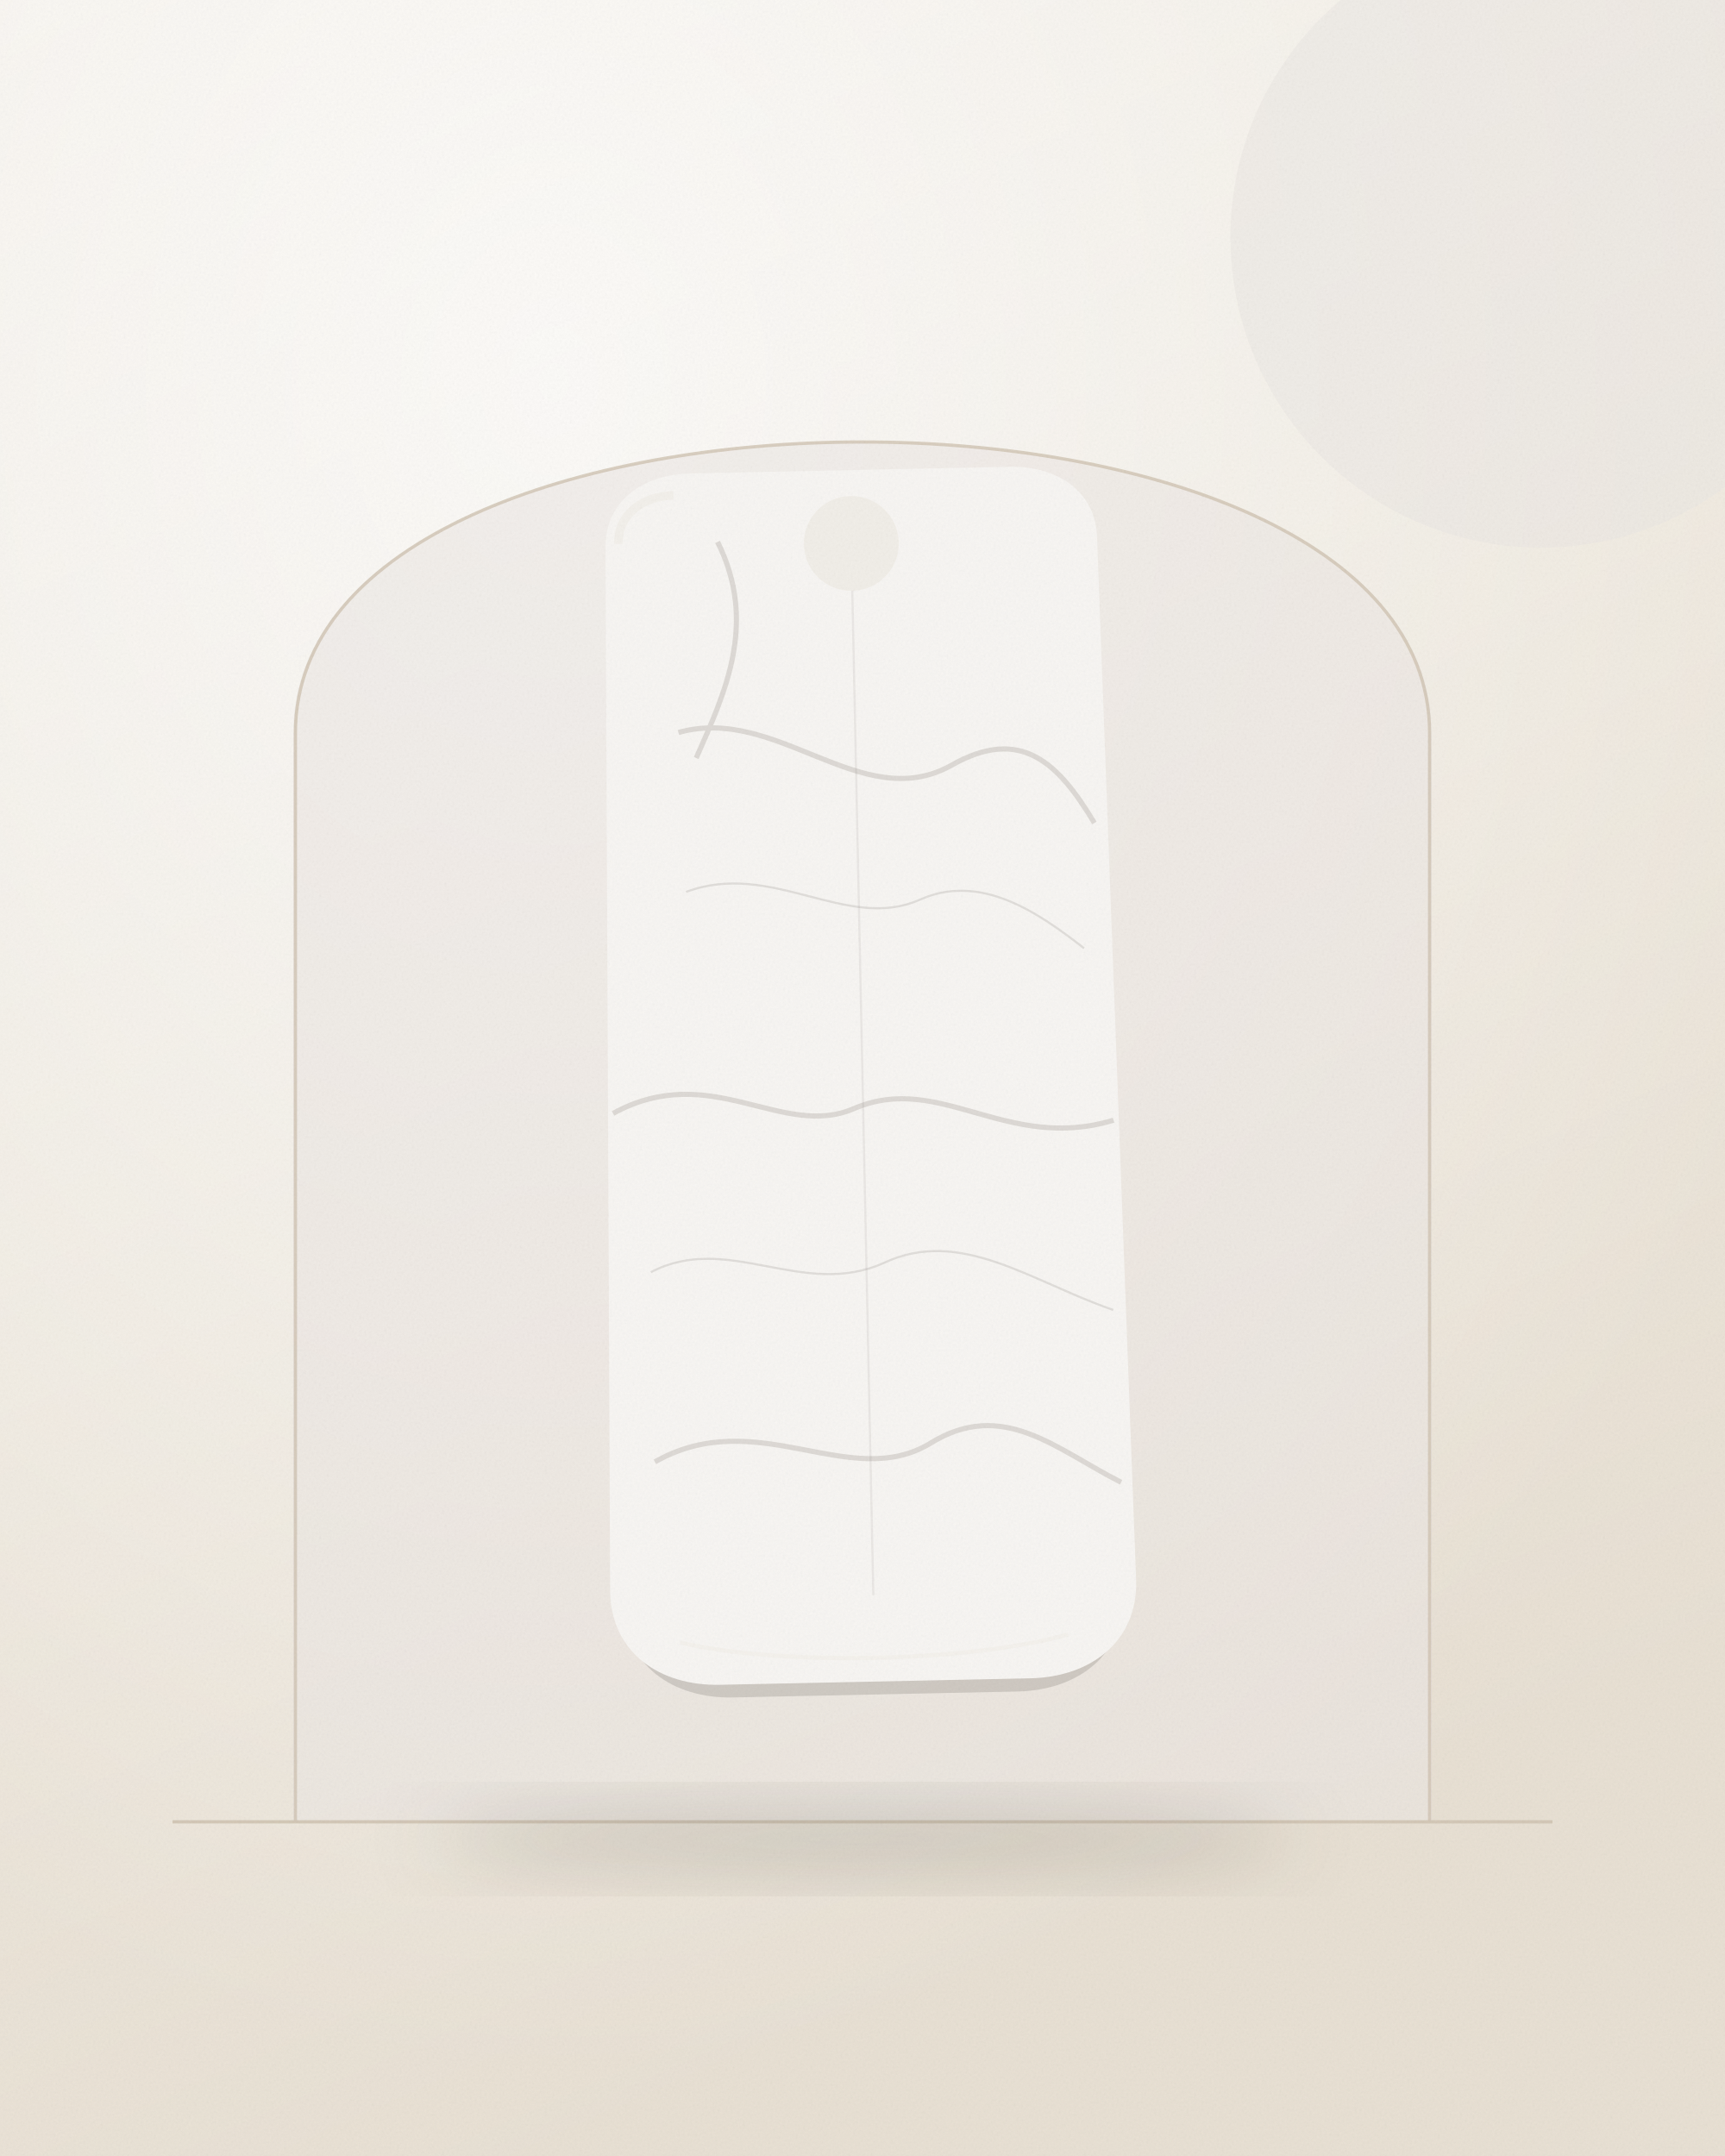
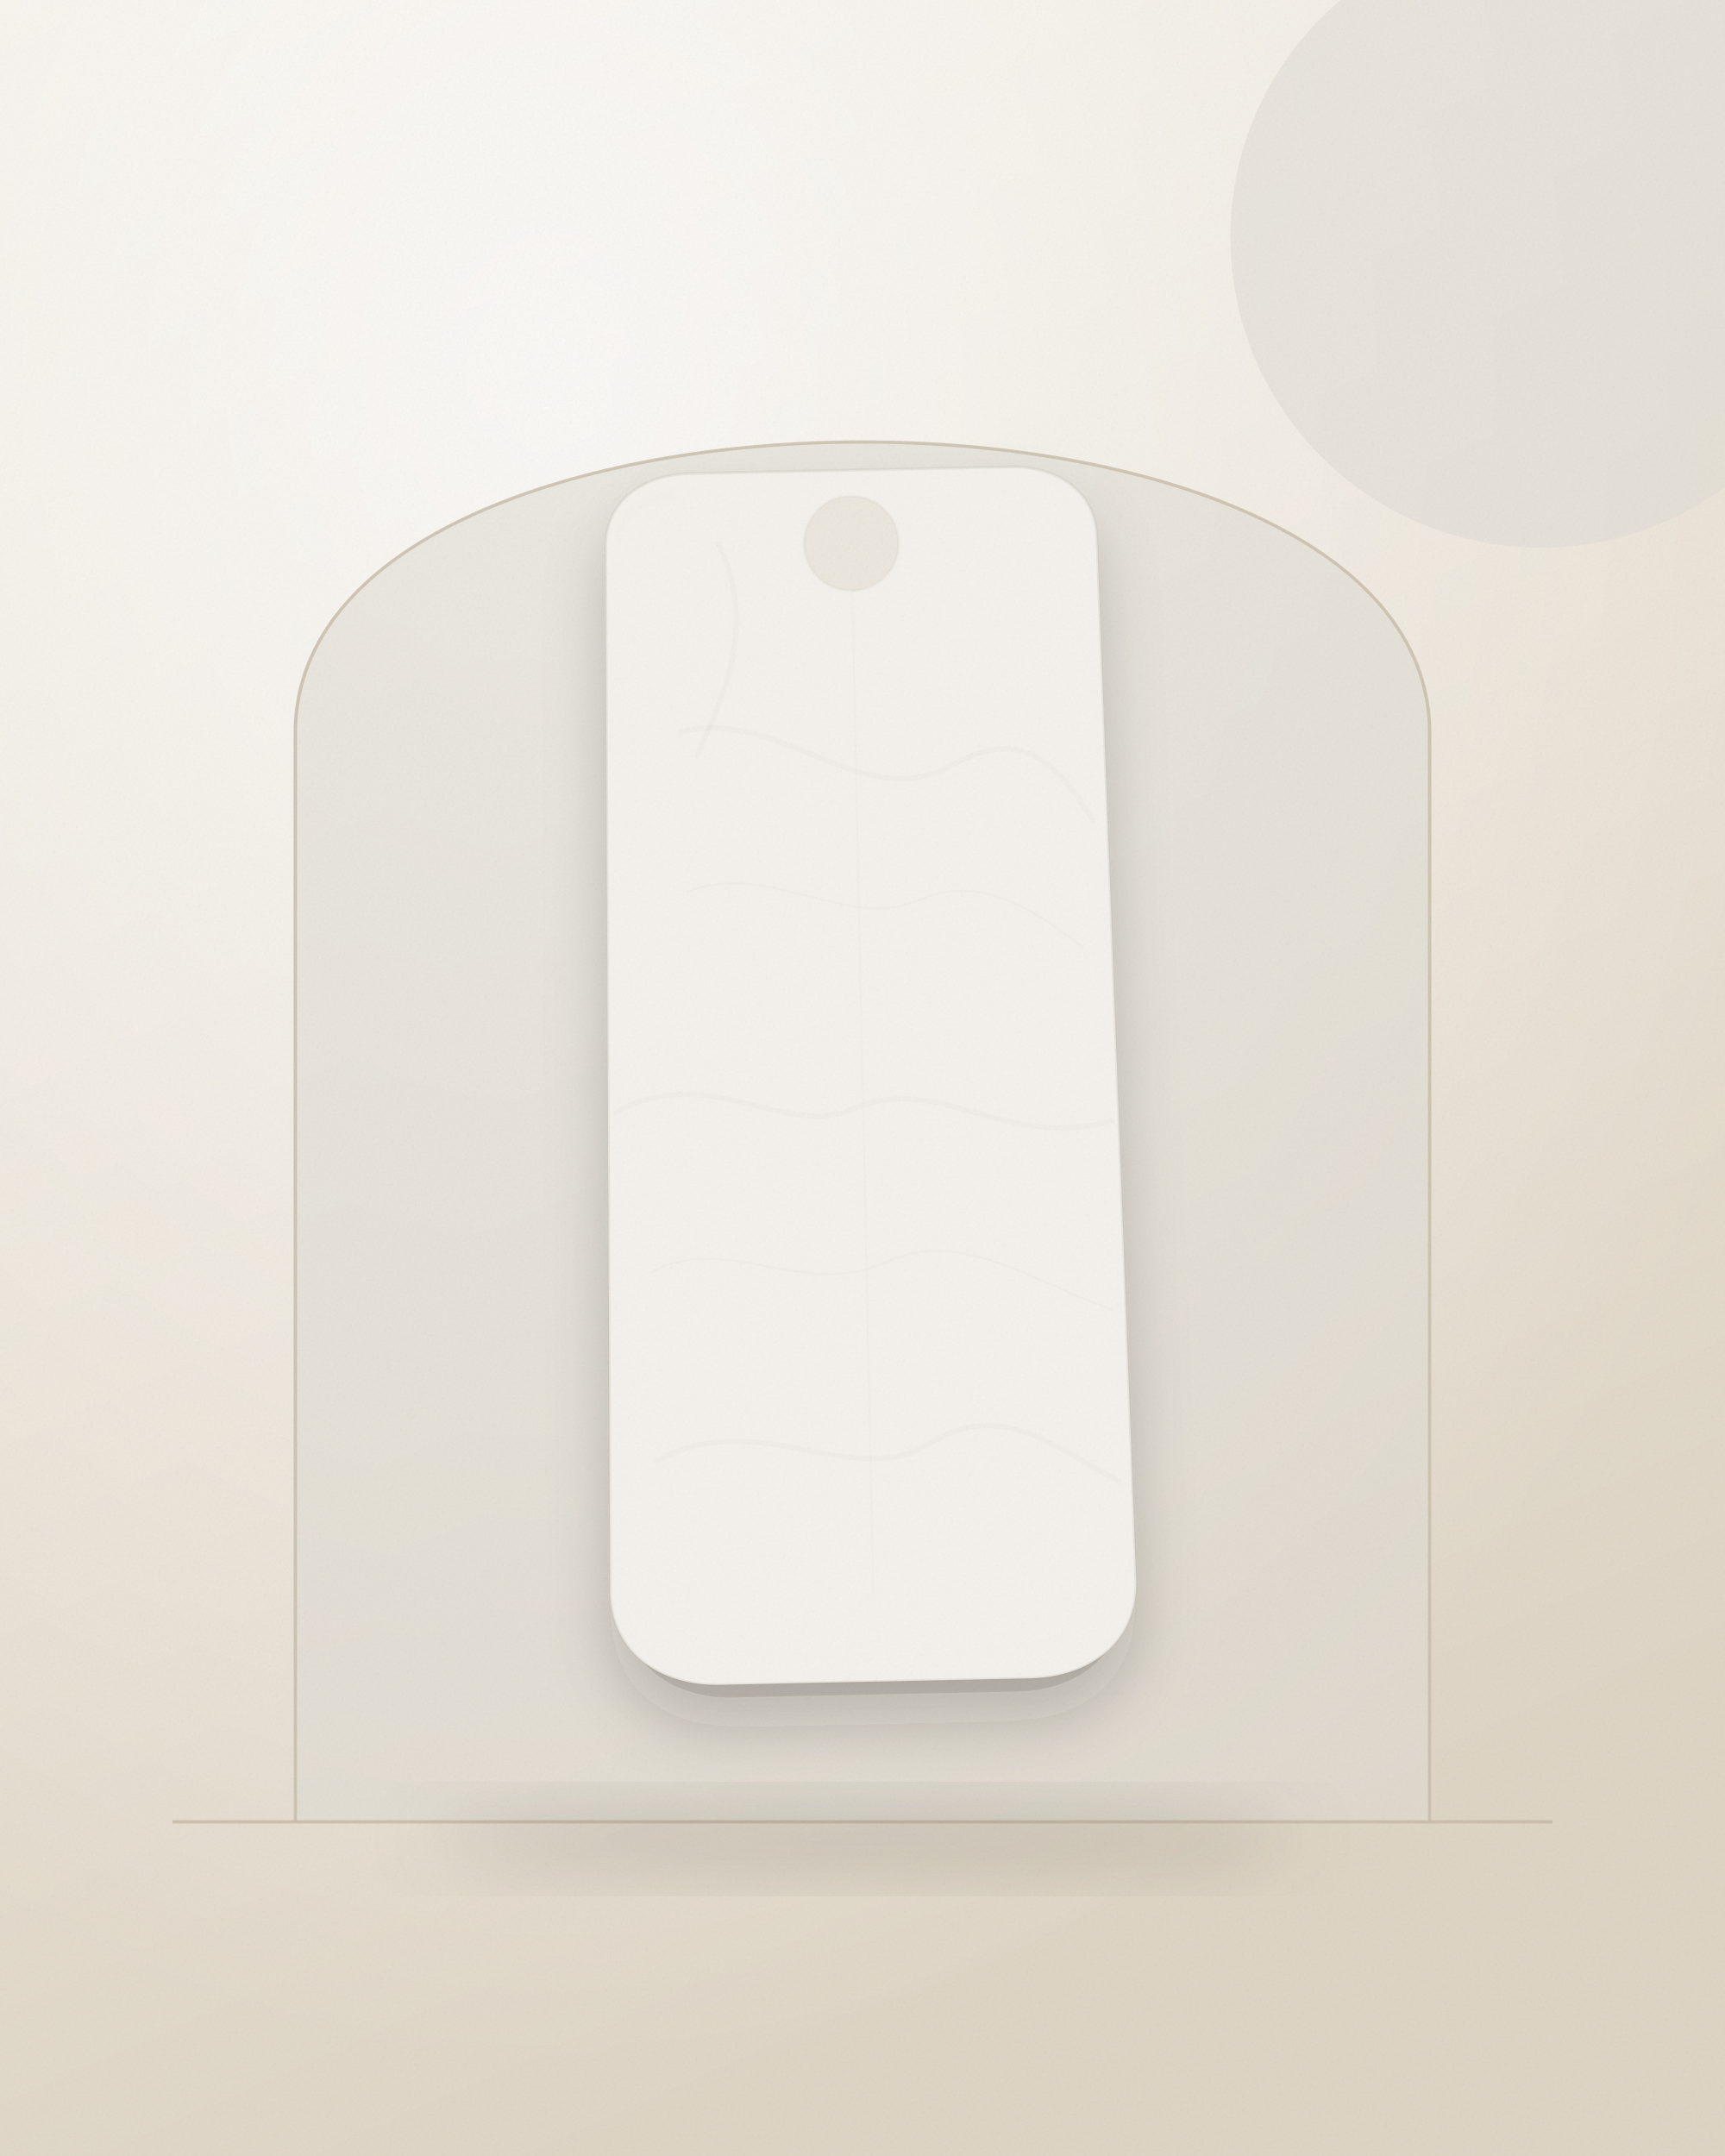
<svg xmlns="http://www.w3.org/2000/svg" viewBox="0 0 800 1000" width="800" height="1000" role="img">
  <defs>
    <linearGradient id="bg" x1="0" y1="0" x2="0.35" y2="1">
-       <stop offset="0" stop-color="#f5f1e9" />
-       <stop offset="1" stop-color="#e7dfd2" />
+       <stop offset="0" stop-color="#f3eee4" />
+       <stop offset="1" stop-color="#ded4c4" />
    </linearGradient>
    <radialGradient id="glow" cx="32%" cy="18%" r="78%">
      <stop offset="0" stop-color="#ffffff" stop-opacity="0.72" />
      <stop offset="1" stop-color="#ffffff" stop-opacity="0" />
    </radialGradient>
    <linearGradient id="body" x1="0" y1="0" x2="1" y2="1">
-       <stop offset="0" stop-color="#ebe6dd" />
-       <stop offset="0.55" stop-color="#e7e1d6" />
-       <stop offset="1" stop-color="#bdb9af" />
+       <stop offset="0" stop-color="#e2dbcd" />
+       <stop offset="0.55" stop-color="#ddd4c4" />
+       <stop offset="1" stop-color="#b5aea1" />
    </linearGradient>
    <linearGradient id="bodySoft" x1="0" y1="0" x2="1" y2="0.7">
-       <stop offset="0" stop-color="#efebe4" />
-       <stop offset="1" stop-color="#e7e1d6" />
+       <stop offset="0" stop-color="#e9e3d8" />
+       <stop offset="1" stop-color="#ddd4c4" />
    </linearGradient>
    <linearGradient id="metal" x1="0" y1="0" x2="1" y2="1">
      <stop offset="0" stop-color="#f3eee2" />
      <stop offset="0.35" stop-color="#cdbfa6" />
      <stop offset="0.62" stop-color="#f8f3e8" />
      <stop offset="1" stop-color="#9d8b70" />
    </linearGradient>
    <filter id="grain">
      <feTurbulence type="fractalNoise" baseFrequency="0.86" numOctaves="2" stitchTiles="stitch" />
      <feColorMatrix type="saturate" values="0" />
      <feComponentTransfer>
        <feFuncA type="linear" slope="0.11" />
      </feComponentTransfer>
    </filter>
+     <filter id="objectShadow" x="-30%" y="-30%" width="160%" height="170%">
+       <feDropShadow dx="0" dy="18" stdDeviation="14" flood-color="#2f2a24" flood-opacity="0.2" />
+     </filter>
    <filter id="blur">
      <feGaussianBlur stdDeviation="18" />
    </filter>
    <filter id="soft">
      <feGaussianBlur stdDeviation="4" />
    </filter>
  </defs>
  <rect width="800" height="1000" fill="url(#bg)" />
  <rect width="800" height="1000" fill="url(#glow)" />
-   <circle cx="714.606" cy="110" r="144" fill="#eae6e2" opacity="0.55" />
-   <path d="M 136 845 L 136 340 C 136 160 664 160 664 340 L 664 845 Z" fill="#eae6e2" opacity="0.58" />
-   <path d="M 137 845 L 137 340 C 137 160 663 160 663 340 L 663 845" fill="none" stroke="#cfc3b1" stroke-width="1.5" opacity="0.8" />
-   <line x1="80" y1="845" x2="720" y2="845" stroke="#cfc3b1" stroke-width="1.5" opacity="0.9" />
+   <circle cx="714.606" cy="110" r="144" fill="#dfdad3" opacity="0.55" />
+   <path d="M 136 845 L 136 340 C 136 160 664 160 664 340 L 664 845 Z" fill="#dfdad3" opacity="0.58" />
+   <path d="M 137 845 L 137 340 C 137 160 663 160 663 340 L 663 845" fill="none" stroke="#c8bba7" stroke-width="1.5" opacity="0.8" />
+   <line x1="80" y1="845" x2="720" y2="845" stroke="#c8bba7" stroke-width="1.5" opacity="0.9" />
  <ellipse cx="400" cy="853" rx="200" ry="22" fill="#2f2a24" opacity="0.14" filter="url(#blur)" />
-   <g transform="translate(400 500) scale(1 1) translate(-400 -500)">
+   <g transform="translate(400 500) scale(1 1) translate(-400 -500)" filter="url(#objectShadow)" stroke="#a19b8f" stroke-opacity="0.16" stroke-width="1.4" stroke-linejoin="round">
    <g transform="translate(400 500) rotate(-1.2) scale(1) translate(-400 -500)">
      <g>
-         <path d="M292 258 C292 236 310 224 332 224 L468 224 C490 224 508 236 508 258 L516 742 C516 770 494 786 466 786 L334 786 C306 786 284 770 284 742Z" fill="#7d7a74" opacity="0.28" />
-         <path d="M286 252 C286 230 304 218 326 218 L474 218 C496 218 514 230 514 252 L522 736 C522 764 500 780 472 780 L328 780 C300 780 278 764 278 736Z" fill="#f7f5f2" />
-         <circle cx="400" cy="252" r="22" fill="#e7e1d6" opacity="0.4" />
-         <path d="M292 250 C292 236 304 228 318 228" fill="none" stroke="#efebe4" stroke-width="4" opacity="0.55" />
-         <g fill="none" stroke="#a9a49c" stroke-width="2.4" opacity="0.35">
+         <path d="M292 258 C292 236 310 224 332 224 L468 224 C490 224 508 236 508 258 L516 742 C516 770 494 786 466 786 L334 786 C306 786 284 770 284 742Z" fill="#77726a" opacity="0.28" />
+         <path d="M286 252 C286 230 304 218 326 218 L474 218 C496 218 514 230 514 252 L522 736 C522 764 500 780 472 780 L328 780 C300 780 278 764 278 736Z" fill="#f4f1ec" />
+         <circle cx="400" cy="252" r="22" fill="#ddd4c4" opacity="0.4" />
+         <path d="M292 250 C292 236 304 228 318 228" fill="none" stroke="#e9e3d8" stroke-width="4" opacity="0.55" />
+         <g fill="none" stroke="#a19b8f" stroke-width="2.4" opacity="0.35">
          <path d="M318 338 C364 326 402 378 444 356 C477 338 494 356 510 384" />
          <path d="M284 514 C330 490 362 528 396 514 C436 498 466 536 516 522" />
          <path d="M300 676 C348 650 390 692 428 670 C462 650 486 674 516 690" />
          <path d="M338 250 C356 288 340 320 326 350" />
        </g>
-         <g fill="none" stroke="#7d7a74" stroke-width="1" opacity="0.2">
+         <g fill="none" stroke="#77726a" stroke-width="1" opacity="0.2">
          <path d="M320 412 C360 398 394 432 428 418 C456 406 482 424 504 442" />
          <path d="M300 588 C336 570 370 602 408 586 C444 570 476 596 514 610" />
        </g>
-         <path d="M310 760 C356 772 444 772 490 760" fill="none" stroke="#efebe4" stroke-width="2" opacity="0.4" />
-         <path d="M400 274 L400 740" stroke="#7d7a74" stroke-width="1" opacity="0.12" />
+         <path d="M310 760 C356 772 444 772 490 760" fill="none" stroke="#e9e3d8" stroke-width="2" opacity="0.4" />
+         <path d="M400 274 L400 740" stroke="#77726a" stroke-width="1" opacity="0.12" />
      </g>
    </g>
  </g>
  <rect width="800" height="1000" filter="url(#grain)" opacity="0.72" />
</svg>
